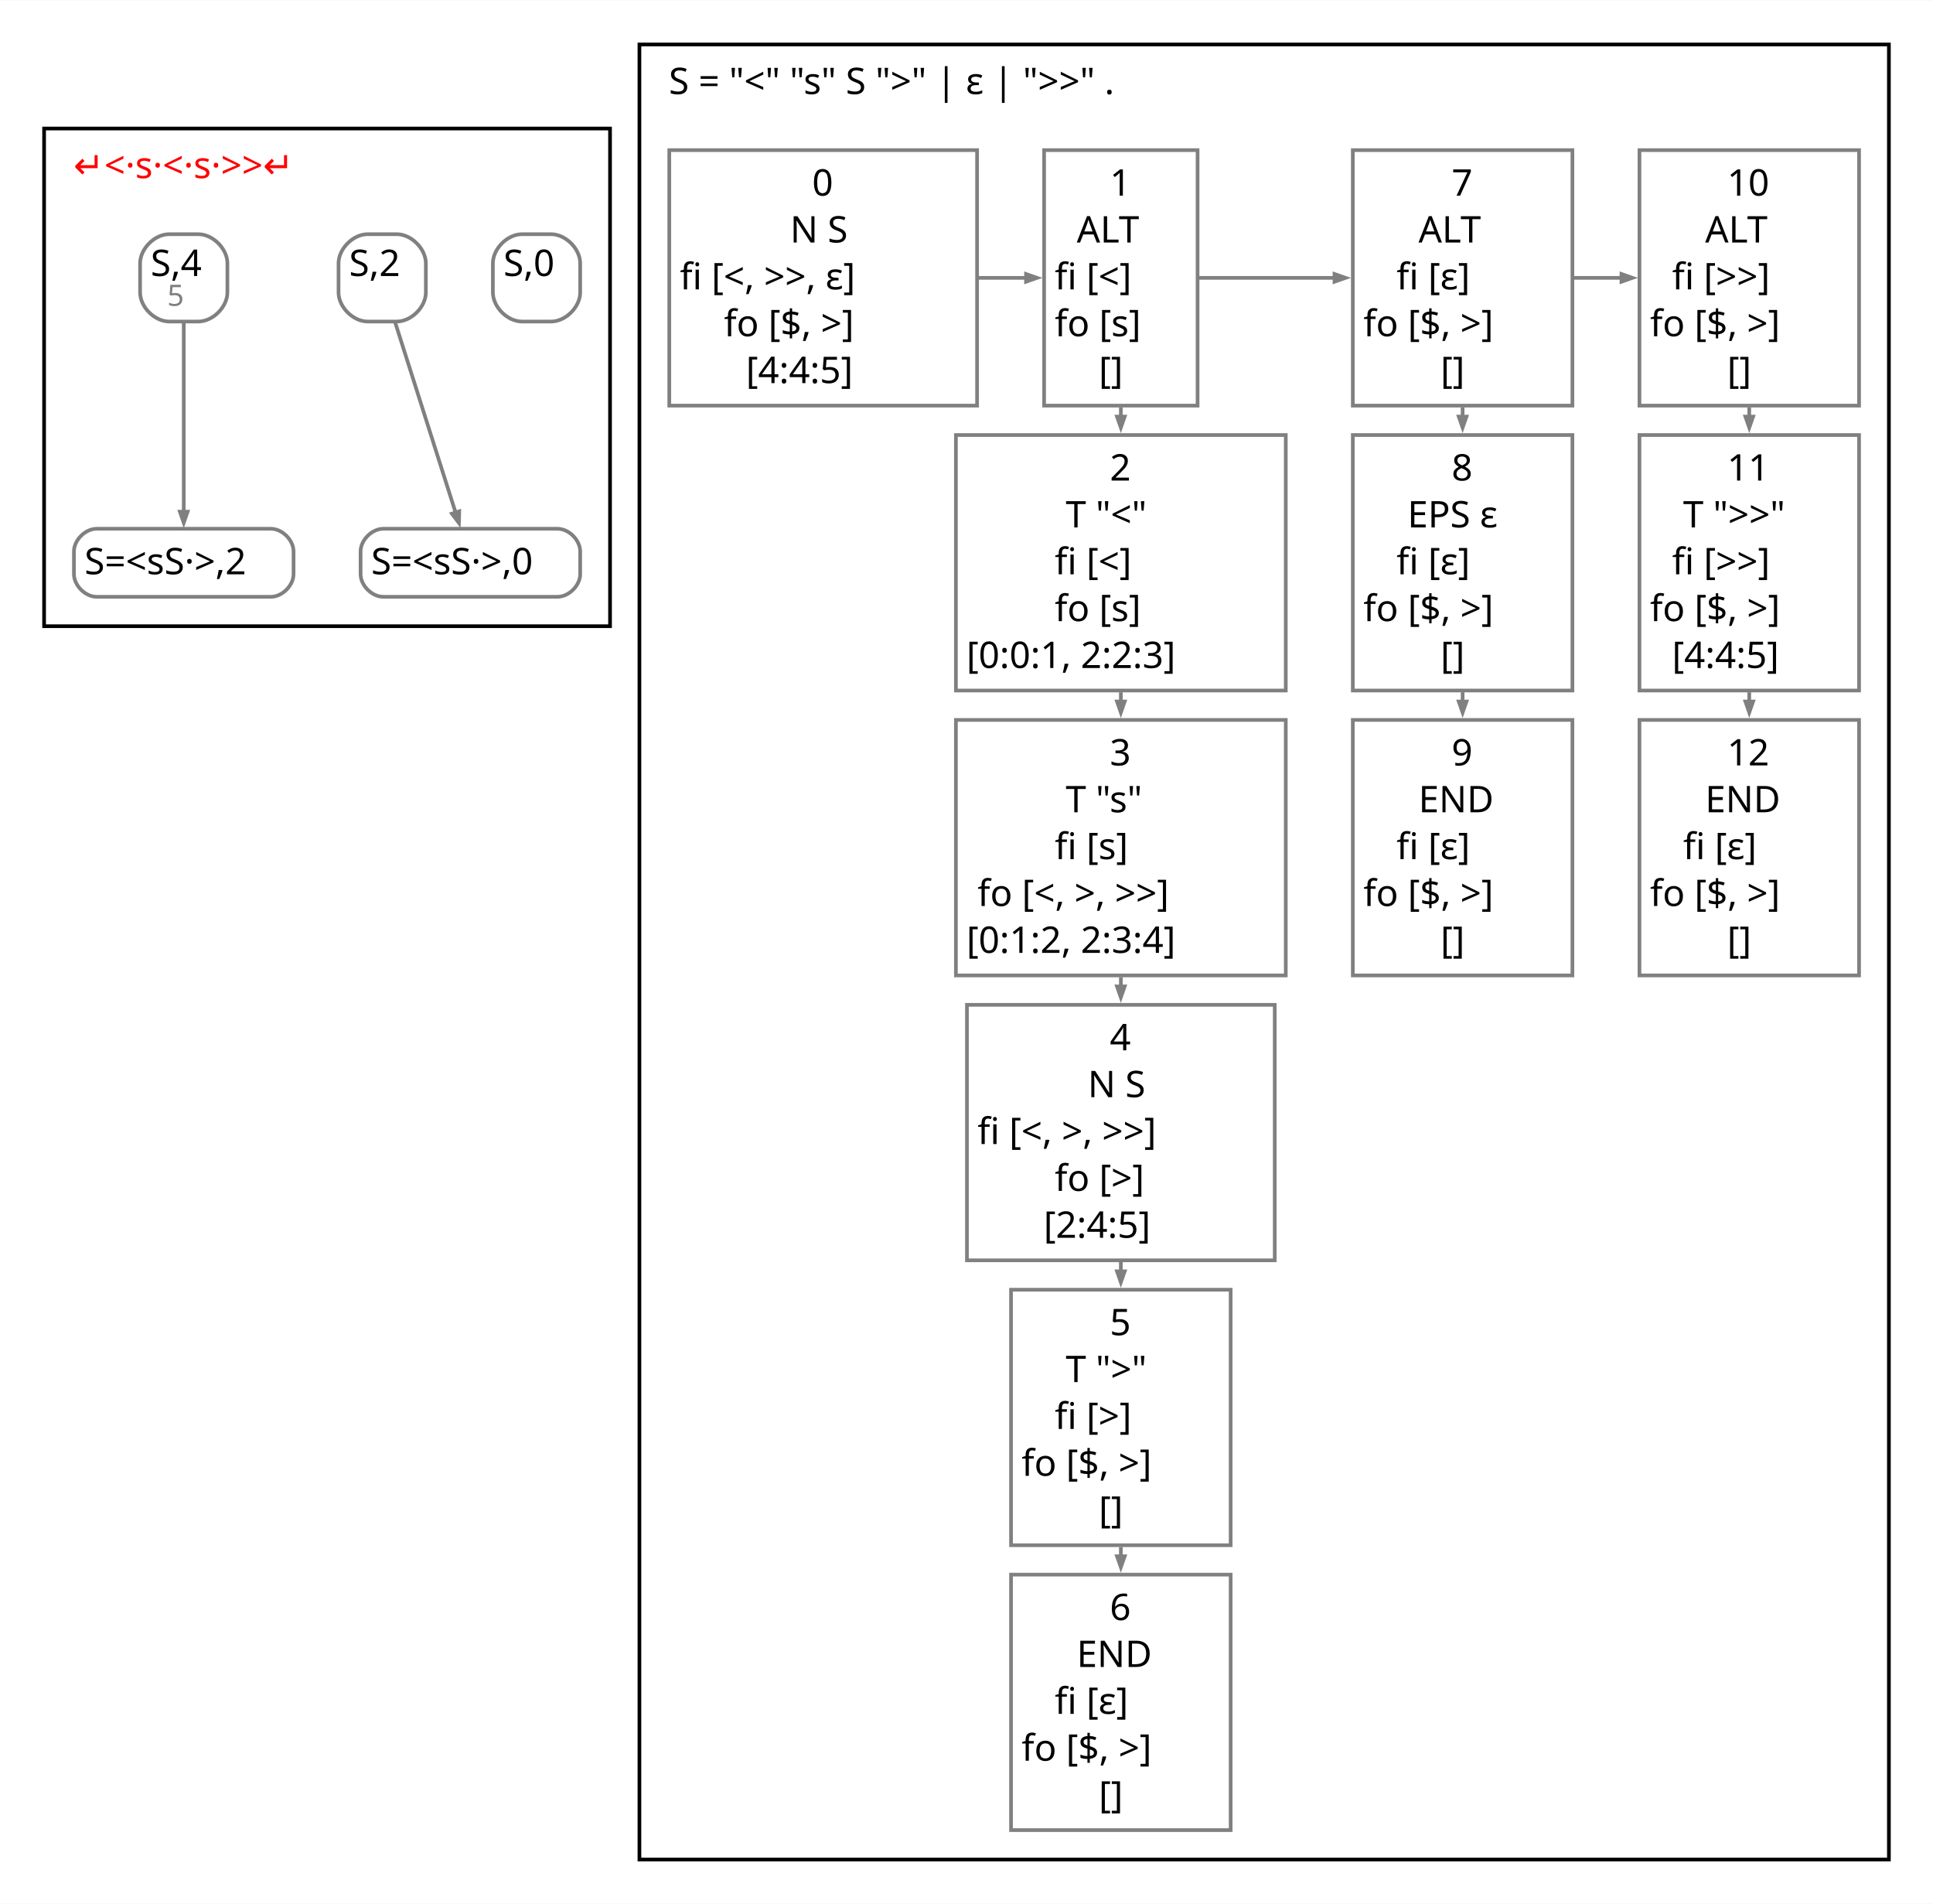
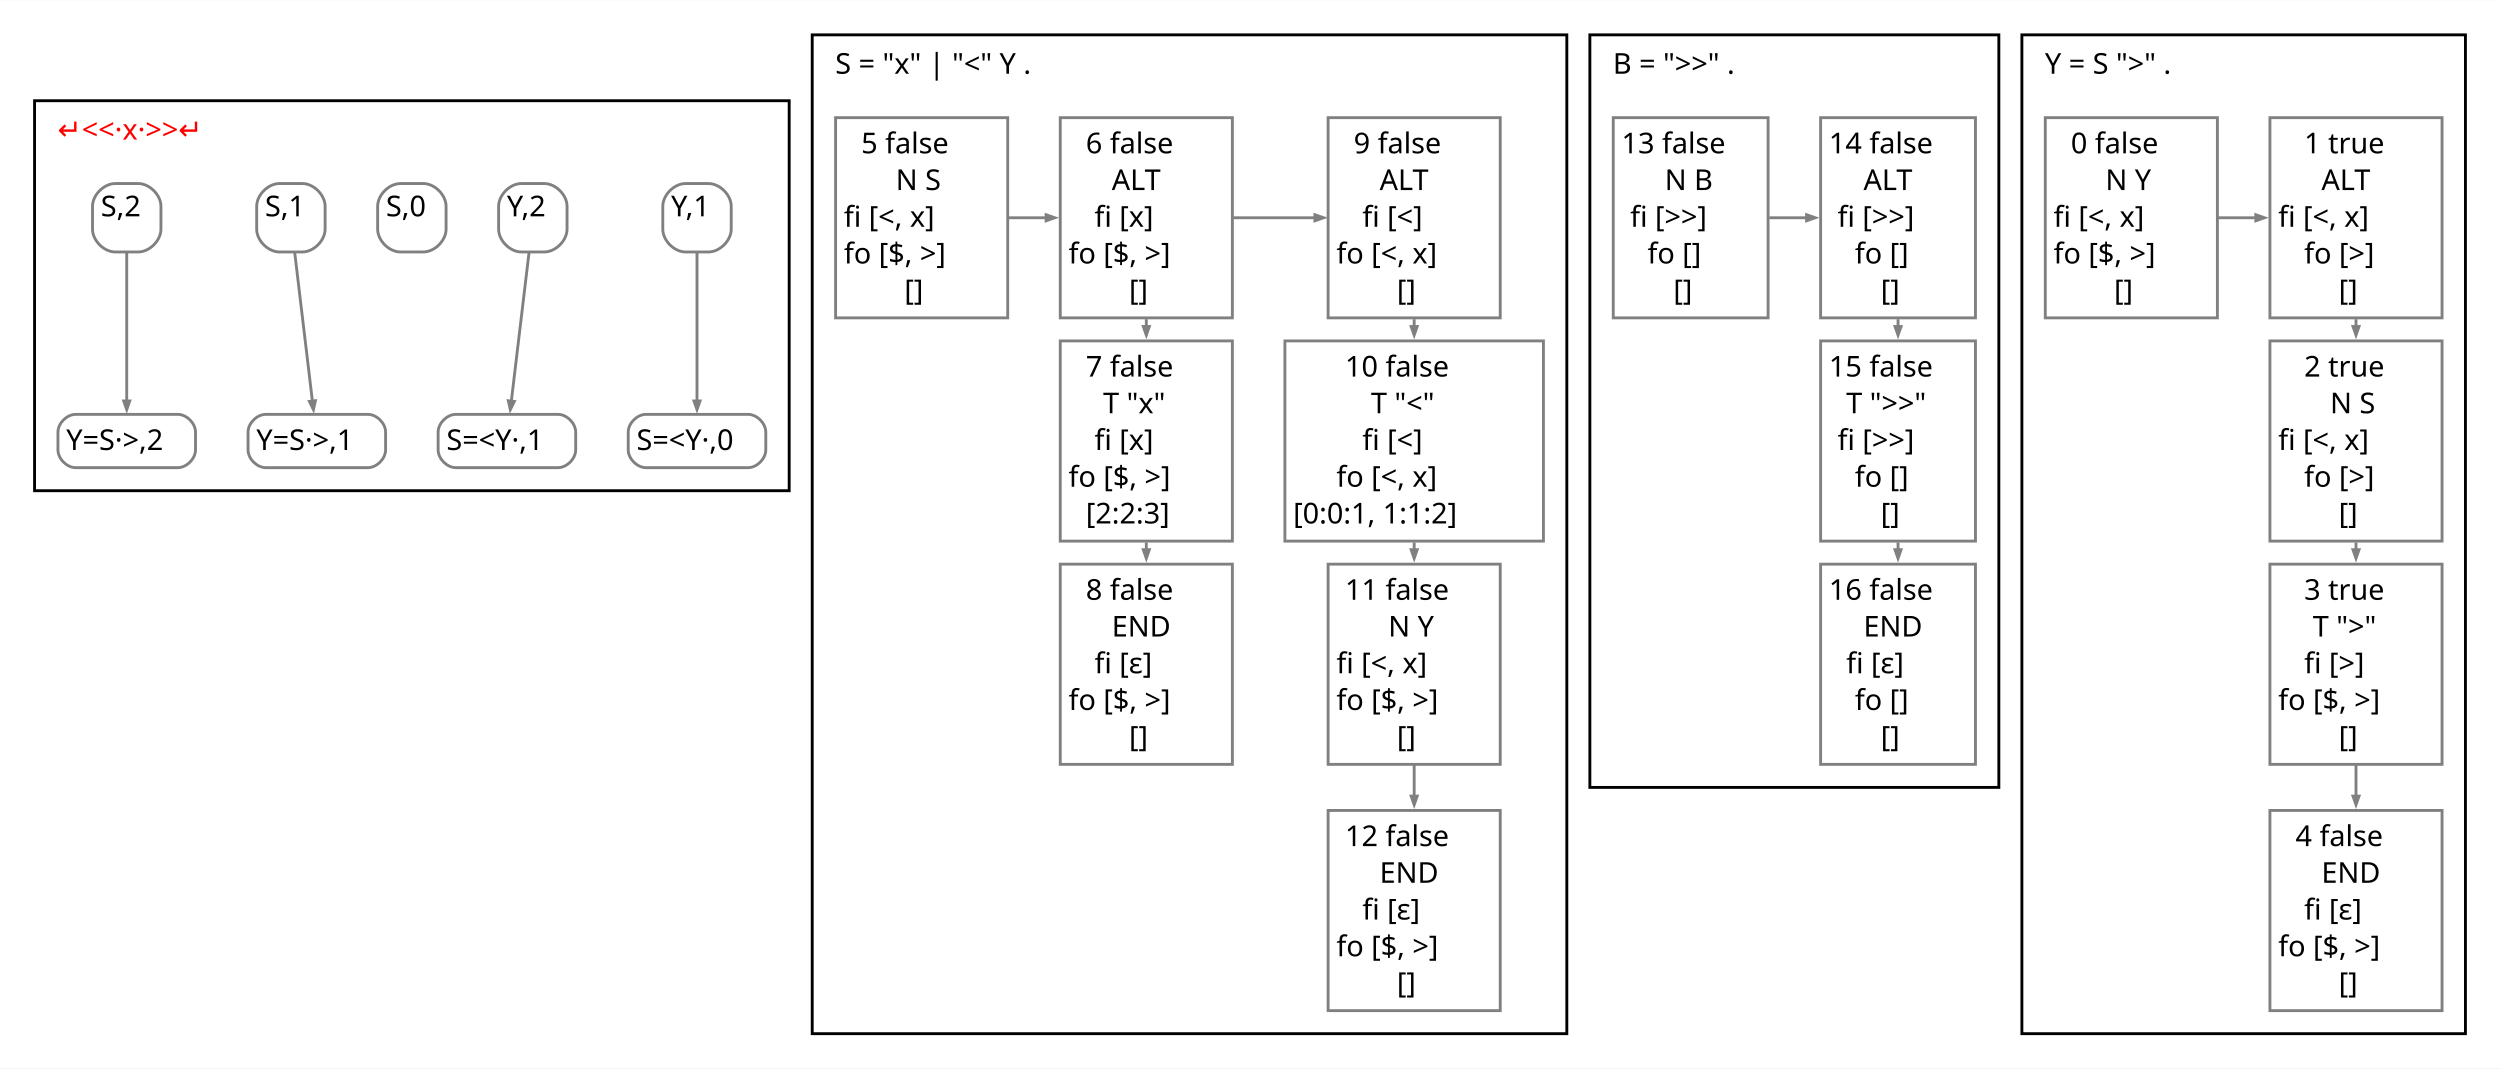
- <svg xmlns="http://www.w3.org/2000/svg" width="526pt" height="518pt" viewBox="0.00 0.00 526.00 517.81">
-   <g id="graph0" class="graph" transform="scale(1 1) rotate(0) translate(4 513.81)">
-     <polygon fill="white" stroke="none" points="-4,4 -4,-513.81 522,-513.81 522,4 -4,4" />
+ <svg xmlns="http://www.w3.org/2000/svg" width="868pt" height="371pt" viewBox="0.00 0.00 868.00 370.79">
+   <g id="graph0" class="graph" transform="scale(1 1) rotate(0) translate(4 366.79)">
+     <polygon fill="white" stroke="none" points="-4,4 -4,-366.79 864,-366.79 864,4 -4,4" />
    <g id="clust1" class="cluster">
-       <polygon fill="none" stroke="black" points="8,-343.54 8,-478.94 162,-478.94 162,-343.54 8,-343.54" />
-       <text text-anchor="start" x="16" y="-465.44" font-family="Menlo" font-size="10.00" fill="red">↵&lt;·s·&lt;·s·&gt;&gt;↵</text>
+       <polygon fill="none" stroke="black" points="8,-196.52 8,-331.92 270,-331.92 270,-196.52 8,-196.52" />
+       <text text-anchor="start" x="16" y="-318.42" font-family="Menlo" font-size="10.00" fill="red">↵&lt;&lt;·x·&gt;&gt;↵</text>
    </g>
    <g id="clust2" class="cluster">
-       <polygon fill="none" stroke="black" points="170,-8 170,-501.81 510,-501.81 510,-8 170,-8" />
-       <text text-anchor="start" x="178" y="-488.31" font-family="Menlo" font-size="10.00">S = "&lt;" "s" S "&gt;" | ε | "&gt;&gt;" .</text>
+       <polygon fill="none" stroke="black" points="278,-8 278,-354.79 540,-354.79 540,-8 278,-8" />
+       <text text-anchor="start" x="286" y="-341.29" font-family="Menlo" font-size="10.00">S = "x" | "&lt;" Y .</text>
+     </g>
+     <g id="clust9" class="cluster">
+       <polygon fill="none" stroke="black" points="548,-93.51 548,-354.79 690,-354.79 690,-93.51 548,-93.51" />
+       <text text-anchor="start" x="556" y="-341.29" font-family="Menlo" font-size="10.00">B = "&gt;&gt;" .</text>
+     </g>
+     <g id="clust13" class="cluster">
+       <polygon fill="none" stroke="black" points="698,-8 698,-354.79 852,-354.79 852,-8 698,-8" />
+       <text text-anchor="start" x="706" y="-341.29" font-family="Menlo" font-size="10.00">Y = S "&gt;" .</text>
    </g>
    <g id="node1" class="node">
-       <path fill="none" stroke="gray" d="M145.96,-450.19C145.96,-450.19 138.04,-450.19 138.04,-450.19 134.08,-450.19 130.12,-446.23 130.12,-442.26 130.12,-442.26 130.12,-434.35 130.12,-434.35 130.12,-430.38 134.08,-426.43 138.04,-426.43 138.04,-426.43 145.96,-426.43 145.96,-426.43 149.92,-426.43 153.88,-430.38 153.88,-434.35 153.88,-434.35 153.88,-442.26 153.88,-442.26 153.88,-446.23 149.92,-450.19 145.96,-450.19" />
-       <text text-anchor="start" x="133" y="-438.81" font-family="Menlo" font-size="10.00">S,0</text>
-       <text text-anchor="start" x="139.75" y="-430.7" font-family="Menlo" font-size="8.00" fill="gray"> </text>
+       <path fill="none" stroke="gray" d="M241.96,-303.17C241.96,-303.17 234.04,-303.17 234.04,-303.17 230.08,-303.17 226.12,-299.21 226.12,-295.25 226.12,-295.25 226.12,-287.33 226.12,-287.33 226.12,-283.37 230.08,-279.41 234.04,-279.41 234.04,-279.41 241.96,-279.41 241.96,-279.41 245.92,-279.41 249.88,-283.37 249.88,-287.33 249.88,-287.33 249.88,-295.25 249.88,-295.25 249.88,-299.21 245.92,-303.17 241.96,-303.17" />
+       <text text-anchor="start" x="229" y="-291.79" font-family="Menlo" font-size="10.00">Y,1</text>
+       <text text-anchor="start" x="235.75" y="-283.69" font-family="Menlo" font-size="8.00" fill="gray"> </text>
    </g>
    <g id="node2" class="node">
-       <path fill="none" stroke="gray" d="M103.96,-450.19C103.96,-450.19 96.04,-450.19 96.04,-450.19 92.08,-450.19 88.12,-446.23 88.12,-442.26 88.12,-442.26 88.12,-434.35 88.12,-434.35 88.12,-430.38 92.08,-426.43 96.04,-426.43 96.04,-426.43 103.96,-426.43 103.96,-426.43 107.92,-426.43 111.88,-430.38 111.88,-434.35 111.88,-434.35 111.88,-442.26 111.88,-442.26 111.88,-446.23 107.92,-450.19 103.96,-450.19" />
-       <text text-anchor="start" x="91" y="-438.81" font-family="Menlo" font-size="10.00">S,2</text>
-       <text text-anchor="start" x="97.75" y="-430.7" font-family="Menlo" font-size="8.00" fill="gray"> </text>
+       <path fill="none" stroke="gray" d="M255.71,-223.03C255.71,-223.03 220.29,-223.03 220.29,-223.03 217.21,-223.03 214.12,-219.95 214.12,-216.86 214.12,-216.86 214.12,-210.69 214.12,-210.69 214.12,-207.61 217.21,-204.52 220.29,-204.52 220.29,-204.52 255.71,-204.52 255.71,-204.52 258.8,-204.52 261.88,-207.61 261.88,-210.69 261.88,-210.69 261.88,-216.86 261.88,-216.86 261.88,-219.95 258.8,-223.03 255.71,-223.03" />
+       <text text-anchor="start" x="217" y="-210.65" font-family="Menlo" font-size="10.00">S=&lt;Y·,0</text>
+     </g>
+     <g id="edge1" class="edge">
+       <path fill="none" stroke="gray" d="M238,-279.14C238,-265.31 238,-241.79 238,-227.33" />
+       <polygon fill="gray" stroke="gray" points="239.05,-227.67 238,-224.67 236.95,-227.67 239.05,-227.67" />
    </g>
    <g id="node3" class="node">
-       <path fill="none" stroke="gray" d="M147.71,-370.05C147.71,-370.05 100.29,-370.05 100.29,-370.05 97.2,-370.05 94.12,-366.97 94.12,-363.88 94.12,-363.88 94.12,-357.71 94.12,-357.71 94.12,-354.62 97.2,-351.54 100.29,-351.54 100.29,-351.54 147.71,-351.54 147.71,-351.54 150.79,-351.54 153.88,-354.62 153.88,-357.71 153.88,-357.71 153.88,-363.88 153.88,-363.88 153.88,-366.97 150.79,-370.05 147.71,-370.05" />
-       <text text-anchor="start" x="97" y="-357.67" font-family="Menlo" font-size="10.00">S=&lt;sS·&gt;,0</text>
-     </g>
-     <g id="edge1" class="edge">
-       <path fill="none" stroke="gray" d="M103.54,-426.16C107.94,-412.33 115.41,-388.81 120.01,-374.35" />
-       <polygon fill="gray" stroke="gray" points="120.97,-374.8 120.88,-371.62 118.97,-374.16 120.97,-374.8" />
+       <path fill="none" stroke="gray" d="M184.96,-303.17C184.96,-303.17 177.04,-303.17 177.04,-303.17 173.08,-303.17 169.12,-299.21 169.12,-295.25 169.12,-295.25 169.12,-287.33 169.12,-287.33 169.12,-283.37 173.08,-279.41 177.04,-279.41 177.04,-279.41 184.96,-279.41 184.96,-279.41 188.92,-279.41 192.88,-283.37 192.88,-287.33 192.88,-287.33 192.88,-295.25 192.88,-295.25 192.88,-299.21 188.92,-303.17 184.96,-303.17" />
+       <text text-anchor="start" x="172" y="-291.79" font-family="Menlo" font-size="10.00">Y,2</text>
+       <text text-anchor="start" x="178.75" y="-283.69" font-family="Menlo" font-size="8.00" fill="gray"> </text>
    </g>
    <g id="node4" class="node">
-       <path fill="none" stroke="gray" d="M49.96,-450.19C49.96,-450.19 42.04,-450.19 42.04,-450.19 38.08,-450.19 34.12,-446.23 34.12,-442.26 34.12,-442.26 34.12,-434.35 34.12,-434.35 34.12,-430.38 38.08,-426.43 42.04,-426.43 42.04,-426.43 49.96,-426.43 49.96,-426.43 53.92,-426.43 57.88,-430.38 57.88,-434.35 57.88,-434.35 57.88,-442.26 57.88,-442.26 57.88,-446.23 53.92,-450.19 49.96,-450.19" />
-       <text text-anchor="start" x="37" y="-438.81" font-family="Menlo" font-size="10.00">S,4</text>
-       <text text-anchor="start" x="41.5" y="-430.7" font-family="Menlo" font-size="8.00" fill="gray"> 5</text>
+       <path fill="none" stroke="gray" d="M189.71,-223.03C189.71,-223.03 154.29,-223.03 154.29,-223.03 151.21,-223.03 148.12,-219.95 148.12,-216.86 148.12,-216.86 148.12,-210.69 148.12,-210.69 148.12,-207.61 151.21,-204.52 154.29,-204.52 154.29,-204.52 189.71,-204.52 189.71,-204.52 192.79,-204.52 195.88,-207.61 195.88,-210.69 195.88,-210.69 195.88,-216.86 195.88,-216.86 195.88,-219.95 192.79,-223.03 189.71,-223.03" />
+       <text text-anchor="start" x="151" y="-210.65" font-family="Menlo" font-size="10.00">S=&lt;Y·,1</text>
+     </g>
+     <g id="edge2" class="edge">
+       <path fill="none" stroke="gray" d="M179.67,-279.14C178.02,-265.31 175.22,-241.79 173.5,-227.33" />
+       <polygon fill="gray" stroke="gray" points="174.58,-227.52 173.18,-224.66 172.49,-227.76 174.58,-227.52" />
    </g>
    <g id="node5" class="node">
-       <path fill="none" stroke="gray" d="M69.71,-370.05C69.71,-370.05 22.29,-370.05 22.29,-370.05 19.21,-370.05 16.12,-366.97 16.12,-363.88 16.12,-363.88 16.12,-357.71 16.12,-357.71 16.12,-354.62 19.21,-351.54 22.29,-351.54 22.29,-351.54 69.71,-351.54 69.71,-351.54 72.8,-351.54 75.88,-354.62 75.88,-357.71 75.88,-357.71 75.88,-363.88 75.88,-363.88 75.88,-366.97 72.8,-370.05 69.71,-370.05" />
-       <text text-anchor="start" x="19" y="-357.67" font-family="Menlo" font-size="10.00">S=&lt;sS·&gt;,2</text>
-     </g>
-     <g id="edge2" class="edge">
-       <path fill="none" stroke="gray" d="M46,-426.16C46,-412.33 46,-388.81 46,-374.35" />
-       <polygon fill="gray" stroke="gray" points="47.05,-374.69 46,-371.69 44.95,-374.69 47.05,-374.69" />
+       <path fill="none" stroke="gray" d="M142.96,-303.17C142.96,-303.17 135.04,-303.17 135.04,-303.17 131.08,-303.17 127.12,-299.21 127.12,-295.25 127.12,-295.25 127.12,-287.33 127.12,-287.33 127.12,-283.37 131.08,-279.41 135.04,-279.41 135.04,-279.41 142.96,-279.41 142.96,-279.41 146.92,-279.41 150.88,-283.37 150.88,-287.33 150.88,-287.33 150.88,-295.25 150.88,-295.25 150.88,-299.21 146.92,-303.17 142.96,-303.17" />
+       <text text-anchor="start" x="130" y="-291.79" font-family="Menlo" font-size="10.00">S,0</text>
+       <text text-anchor="start" x="136.75" y="-283.69" font-family="Menlo" font-size="8.00" fill="gray"> </text>
    </g>
    <g id="node6" class="node">
-       <polygon fill="none" stroke="gray" points="261.88,-473.06 178.12,-473.06 178.12,-403.55 261.88,-403.55 261.88,-473.06" />
-       <text text-anchor="start" x="217" y="-460.68" font-family="Menlo" font-size="10.00">0</text>
-       <text text-anchor="start" x="211" y="-447.93" font-family="Menlo" font-size="10.00">N S</text>
-       <text text-anchor="start" x="181" y="-435.18" font-family="Menlo" font-size="10.00">fi [&lt;, &gt;&gt;, ε]</text>
-       <text text-anchor="start" x="193" y="-422.43" font-family="Menlo" font-size="10.00">fo [$, &gt;]</text>
-       <text text-anchor="start" x="199" y="-409.68" font-family="Menlo" font-size="10.00">[4:4:5]</text>
+       <path fill="none" stroke="gray" d="M100.96,-303.17C100.96,-303.17 93.04,-303.17 93.04,-303.17 89.08,-303.17 85.12,-299.21 85.12,-295.25 85.12,-295.25 85.12,-287.33 85.12,-287.33 85.12,-283.37 89.08,-279.41 93.04,-279.41 93.04,-279.41 100.96,-279.41 100.96,-279.41 104.92,-279.41 108.88,-283.37 108.88,-287.33 108.88,-287.33 108.88,-295.25 108.88,-295.25 108.88,-299.21 104.92,-303.17 100.96,-303.17" />
+       <text text-anchor="start" x="88" y="-291.79" font-family="Menlo" font-size="10.00">S,1</text>
+       <text text-anchor="start" x="94.75" y="-283.69" font-family="Menlo" font-size="8.00" fill="gray"> </text>
    </g>
    <g id="node7" class="node">
-       <polygon fill="none" stroke="gray" points="321.88,-473.06 280.12,-473.06 280.12,-403.55 321.88,-403.55 321.88,-473.06" />
-       <text text-anchor="start" x="298" y="-460.68" font-family="Menlo" font-size="10.00">1</text>
-       <text text-anchor="start" x="289" y="-447.93" font-family="Menlo" font-size="10.00">ALT </text>
-       <text text-anchor="start" x="283" y="-435.18" font-family="Menlo" font-size="10.00">fi [&lt;]</text>
-       <text text-anchor="start" x="283" y="-422.43" font-family="Menlo" font-size="10.00">fo [s]</text>
-       <text text-anchor="start" x="295" y="-409.68" font-family="Menlo" font-size="10.00">[]</text>
-     </g>
-     <g id="edge14" class="edge">
-       <path fill="none" stroke="gray" d="M262.08,-438.31C266.49,-438.31 270.9,-438.31 275.31,-438.31" />
-       <polygon fill="gray" stroke="gray" points="275.2,-439.36 278.2,-438.31 275.2,-437.26 275.2,-439.36" />
+       <path fill="none" stroke="gray" d="M123.71,-223.03C123.71,-223.03 88.29,-223.03 88.29,-223.03 85.2,-223.03 82.12,-219.95 82.12,-216.86 82.12,-216.86 82.12,-210.69 82.12,-210.69 82.12,-207.61 85.2,-204.52 88.29,-204.52 88.29,-204.52 123.71,-204.52 123.71,-204.52 126.8,-204.52 129.88,-207.61 129.88,-210.69 129.88,-210.69 129.88,-216.86 129.88,-216.86 129.88,-219.95 126.8,-223.03 123.71,-223.03" />
+       <text text-anchor="start" x="85" y="-210.65" font-family="Menlo" font-size="10.00">Y=S·&gt;,1</text>
+     </g>
+     <g id="edge3" class="edge">
+       <path fill="none" stroke="gray" d="M98.33,-279.14C99.98,-265.31 102.78,-241.79 104.5,-227.33" />
+       <polygon fill="gray" stroke="gray" points="105.51,-227.76 104.82,-224.66 103.42,-227.52 105.51,-227.76" />
    </g>
    <g id="node8" class="node">
-       <polygon fill="none" stroke="gray" points="345.88,-395.55 256.12,-395.55 256.12,-326.04 345.88,-326.04 345.88,-395.55" />
-       <text text-anchor="start" x="298" y="-383.17" font-family="Menlo" font-size="10.00">2</text>
-       <text text-anchor="start" x="286" y="-370.42" font-family="Menlo" font-size="10.00">T "&lt;"</text>
-       <text text-anchor="start" x="283" y="-357.67" font-family="Menlo" font-size="10.00">fi [&lt;]</text>
-       <text text-anchor="start" x="283" y="-344.92" font-family="Menlo" font-size="10.00">fo [s]</text>
-       <text text-anchor="start" x="259" y="-332.17" font-family="Menlo" font-size="10.00">[0:0:1, 2:2:3]</text>
+       <path fill="none" stroke="gray" d="M43.96,-303.17C43.96,-303.17 36.04,-303.17 36.04,-303.17 32.08,-303.17 28.12,-299.21 28.12,-295.25 28.12,-295.25 28.12,-287.33 28.12,-287.33 28.12,-283.37 32.08,-279.41 36.04,-279.41 36.04,-279.41 43.96,-279.41 43.96,-279.41 47.92,-279.41 51.88,-283.37 51.88,-287.33 51.88,-287.33 51.88,-295.25 51.88,-295.25 51.88,-299.21 47.92,-303.17 43.96,-303.17" />
+       <text text-anchor="start" x="31" y="-291.79" font-family="Menlo" font-size="10.00">S,2</text>
+       <text text-anchor="start" x="37.75" y="-283.69" font-family="Menlo" font-size="8.00" fill="gray"> </text>
+     </g>
+     <g id="node9" class="node">
+       <path fill="none" stroke="gray" d="M57.71,-223.03C57.71,-223.03 22.29,-223.03 22.29,-223.03 19.21,-223.03 16.12,-219.95 16.12,-216.86 16.12,-216.86 16.12,-210.69 16.12,-210.69 16.12,-207.61 19.2,-204.52 22.29,-204.52 22.29,-204.52 57.71,-204.52 57.71,-204.52 60.79,-204.52 63.88,-207.61 63.88,-210.69 63.88,-210.69 63.88,-216.86 63.88,-216.86 63.88,-219.95 60.79,-223.03 57.71,-223.03" />
+       <text text-anchor="start" x="19" y="-210.65" font-family="Menlo" font-size="10.00">Y=S·&gt;,2</text>
+     </g>
+     <g id="edge4" class="edge">
+       <path fill="none" stroke="gray" d="M40,-279.14C40,-265.31 40,-241.79 40,-227.33" />
+       <polygon fill="gray" stroke="gray" points="41.05,-227.67 40,-224.67 38.95,-227.67 41.05,-227.67" />
+     </g>
+     <g id="node10" class="node">
+       <polygon fill="none" stroke="gray" points="345.88,-326.04 286.12,-326.04 286.12,-256.53 345.88,-256.53 345.88,-326.04" />
+       <text text-anchor="start" x="295" y="-313.66" font-family="Menlo" font-size="10.00">5 false</text>
+       <text text-anchor="start" x="307" y="-300.91" font-family="Menlo" font-size="10.00">N S</text>
+       <text text-anchor="start" x="289" y="-288.16" font-family="Menlo" font-size="10.00">fi [&lt;, x]</text>
+       <text text-anchor="start" x="289" y="-275.41" font-family="Menlo" font-size="10.00">fo [$, &gt;]</text>
+       <text text-anchor="start" x="310" y="-262.66" font-family="Menlo" font-size="10.00">[]</text>
+     </g>
+     <g id="node11" class="node">
+       <polygon fill="none" stroke="gray" points="423.88,-326.04 364.12,-326.04 364.12,-256.53 423.88,-256.53 423.88,-326.04" />
+       <text text-anchor="start" x="373" y="-313.66" font-family="Menlo" font-size="10.00">6 false</text>
+       <text text-anchor="start" x="382" y="-300.91" font-family="Menlo" font-size="10.00">ALT </text>
+       <text text-anchor="start" x="376" y="-288.16" font-family="Menlo" font-size="10.00">fi [x]</text>
+       <text text-anchor="start" x="367" y="-275.41" font-family="Menlo" font-size="10.00">fo [$, &gt;]</text>
+       <text text-anchor="start" x="388" y="-262.66" font-family="Menlo" font-size="10.00">[]</text>
+     </g>
+     <g id="edge11" class="edge">
+       <path fill="none" stroke="gray" d="M346.16,-291.29C350.56,-291.29 354.95,-291.29 359.34,-291.29" />
+       <polygon fill="gray" stroke="gray" points="359.22,-292.34 362.22,-291.29 359.22,-290.24 359.22,-292.34" />
+     </g>
+     <g id="node12" class="node">
+       <polygon fill="none" stroke="gray" points="423.88,-248.53 364.12,-248.53 364.12,-179.02 423.88,-179.02 423.88,-248.53" />
+       <text text-anchor="start" x="373" y="-236.15" font-family="Menlo" font-size="10.00">7 false</text>
+       <text text-anchor="start" x="379" y="-223.4" font-family="Menlo" font-size="10.00">T "x"</text>
+       <text text-anchor="start" x="376" y="-210.65" font-family="Menlo" font-size="10.00">fi [x]</text>
+       <text text-anchor="start" x="367" y="-197.9" font-family="Menlo" font-size="10.00">fo [$, &gt;]</text>
+       <text text-anchor="start" x="373" y="-185.15" font-family="Menlo" font-size="10.00">[2:2:3]</text>
+     </g>
+     <g id="edge6" class="edge">
+       <path fill="none" stroke="gray" d="M394,-256.06C394,-255.19 394,-254.31 394,-253.43" />
+       <polygon fill="gray" stroke="gray" points="395.05,-253.54 394,-250.54 392.95,-253.54 395.05,-253.54" />
+     </g>
+     <g id="node14" class="node">
+       <polygon fill="none" stroke="gray" points="516.88,-326.04 457.12,-326.04 457.12,-256.53 516.88,-256.53 516.88,-326.04" />
+       <text text-anchor="start" x="466" y="-313.66" font-family="Menlo" font-size="10.00">9 false</text>
+       <text text-anchor="start" x="475" y="-300.91" font-family="Menlo" font-size="10.00">ALT </text>
+       <text text-anchor="start" x="469" y="-288.16" font-family="Menlo" font-size="10.00">fi [&lt;]</text>
+       <text text-anchor="start" x="460" y="-275.41" font-family="Menlo" font-size="10.00">fo [&lt;, x]</text>
+       <text text-anchor="start" x="481" y="-262.66" font-family="Menlo" font-size="10.00">[]</text>
+     </g>
+     <g id="edge10" class="edge">
+       <path fill="none" stroke="gray" d="M424.15,-291.29C433.66,-291.29 443.17,-291.29 452.68,-291.29" />
+       <polygon fill="gray" stroke="gray" points="452.54,-292.34 455.54,-291.29 452.54,-290.24 452.54,-292.34" />
+     </g>
+     <g id="node13" class="node">
+       <polygon fill="none" stroke="gray" points="423.88,-171.02 364.12,-171.02 364.12,-101.51 423.88,-101.51 423.88,-171.02" />
+       <text text-anchor="start" x="373" y="-158.64" font-family="Menlo" font-size="10.00">8 false</text>
+       <text text-anchor="start" x="382" y="-145.89" font-family="Menlo" font-size="10.00">END </text>
+       <text text-anchor="start" x="376" y="-133.14" font-family="Menlo" font-size="10.00">fi [ε]</text>
+       <text text-anchor="start" x="367" y="-120.39" font-family="Menlo" font-size="10.00">fo [$, &gt;]</text>
+       <text text-anchor="start" x="388" y="-107.64" font-family="Menlo" font-size="10.00">[]</text>
+     </g>
+     <g id="edge5" class="edge">
+       <path fill="none" stroke="gray" d="M394,-178.55C394,-177.68 394,-176.8 394,-175.92" />
+       <polygon fill="gray" stroke="gray" points="395.05,-176.03 394,-173.03 392.95,-176.03 395.05,-176.03" />
+     </g>
+     <g id="node15" class="node">
+       <polygon fill="none" stroke="gray" points="531.88,-248.53 442.12,-248.53 442.12,-179.02 531.88,-179.02 531.88,-248.53" />
+       <text text-anchor="start" x="463" y="-236.15" font-family="Menlo" font-size="10.00">10 false</text>
+       <text text-anchor="start" x="472" y="-223.4" font-family="Menlo" font-size="10.00">T "&lt;"</text>
+       <text text-anchor="start" x="469" y="-210.65" font-family="Menlo" font-size="10.00">fi [&lt;]</text>
+       <text text-anchor="start" x="460" y="-197.9" font-family="Menlo" font-size="10.00">fo [&lt;, x]</text>
+       <text text-anchor="start" x="445" y="-185.15" font-family="Menlo" font-size="10.00">[0:0:1, 1:1:2]</text>
+     </g>
+     <g id="edge9" class="edge">
+       <path fill="none" stroke="gray" d="M487,-256.06C487,-255.19 487,-254.31 487,-253.43" />
+       <polygon fill="gray" stroke="gray" points="488.05,-253.54 487,-250.54 485.95,-253.54 488.05,-253.54" />
+     </g>
+     <g id="node16" class="node">
+       <polygon fill="none" stroke="gray" points="516.88,-171.02 457.12,-171.02 457.12,-101.51 516.88,-101.51 516.88,-171.02" />
+       <text text-anchor="start" x="463" y="-158.64" font-family="Menlo" font-size="10.00">11 false</text>
+       <text text-anchor="start" x="478" y="-145.89" font-family="Menlo" font-size="10.00">N Y</text>
+       <text text-anchor="start" x="460" y="-133.14" font-family="Menlo" font-size="10.00">fi [&lt;, x]</text>
+       <text text-anchor="start" x="460" y="-120.39" font-family="Menlo" font-size="10.00">fo [$, &gt;]</text>
+       <text text-anchor="start" x="481" y="-107.64" font-family="Menlo" font-size="10.00">[]</text>
+     </g>
+     <g id="edge8" class="edge">
+       <path fill="none" stroke="gray" d="M487,-178.55C487,-177.68 487,-176.8 487,-175.92" />
+       <polygon fill="gray" stroke="gray" points="488.05,-176.03 487,-173.03 485.95,-176.03 488.05,-176.03" />
+     </g>
+     <g id="node17" class="node">
+       <polygon fill="none" stroke="gray" points="516.88,-85.51 457.12,-85.51 457.12,-16 516.88,-16 516.88,-85.51" />
+       <text text-anchor="start" x="463" y="-73.13" font-family="Menlo" font-size="10.00">12 false</text>
+       <text text-anchor="start" x="475" y="-60.38" font-family="Menlo" font-size="10.00">END </text>
+       <text text-anchor="start" x="469" y="-47.63" font-family="Menlo" font-size="10.00">fi [ε]</text>
+       <text text-anchor="start" x="460" y="-34.88" font-family="Menlo" font-size="10.00">fo [$, &gt;]</text>
+       <text text-anchor="start" x="481" y="-22.13" font-family="Menlo" font-size="10.00">[]</text>
    </g>
    <g id="edge7" class="edge">
-       <path fill="none" stroke="gray" d="M301,-403.08C301,-402.21 301,-401.33 301,-400.45" />
-       <polygon fill="gray" stroke="gray" points="302.05,-400.56 301,-397.56 299.95,-400.56 302.05,-400.56" />
-     </g>
-     <g id="node13" class="node">
-       <polygon fill="none" stroke="gray" points="423.88,-473.06 364.12,-473.06 364.12,-403.55 423.88,-403.55 423.88,-473.06" />
-       <text text-anchor="start" x="391" y="-460.68" font-family="Menlo" font-size="10.00">7</text>
-       <text text-anchor="start" x="382" y="-447.93" font-family="Menlo" font-size="10.00">ALT </text>
-       <text text-anchor="start" x="376" y="-435.18" font-family="Menlo" font-size="10.00">fi [ε]</text>
-       <text text-anchor="start" x="367" y="-422.43" font-family="Menlo" font-size="10.00">fo [$, &gt;]</text>
-       <text text-anchor="start" x="388" y="-409.68" font-family="Menlo" font-size="10.00">[]</text>
-     </g>
-     <g id="edge13" class="edge">
-       <path fill="none" stroke="gray" d="M322.07,-438.31C334.52,-438.31 346.98,-438.31 359.43,-438.31" />
-       <polygon fill="gray" stroke="gray" points="359.14,-439.36 362.14,-438.31 359.14,-437.26 359.14,-439.36" />
-     </g>
-     <g id="node9" class="node">
-       <polygon fill="none" stroke="gray" points="345.88,-318.04 256.12,-318.04 256.12,-248.53 345.88,-248.53 345.88,-318.04" />
-       <text text-anchor="start" x="298" y="-305.66" font-family="Menlo" font-size="10.00">3</text>
-       <text text-anchor="start" x="286" y="-292.91" font-family="Menlo" font-size="10.00">T "s"</text>
-       <text text-anchor="start" x="283" y="-280.16" font-family="Menlo" font-size="10.00">fi [s]</text>
-       <text text-anchor="start" x="262" y="-267.41" font-family="Menlo" font-size="10.00">fo [&lt;, &gt;, &gt;&gt;]</text>
-       <text text-anchor="start" x="259" y="-254.66" font-family="Menlo" font-size="10.00">[0:1:2, 2:3:4]</text>
-     </g>
-     <g id="edge6" class="edge">
-       <path fill="none" stroke="gray" d="M301,-325.57C301,-324.7 301,-323.82 301,-322.94" />
-       <polygon fill="gray" stroke="gray" points="302.05,-323.05 301,-320.05 299.95,-323.05 302.05,-323.05" />
-     </g>
-     <g id="node10" class="node">
-       <polygon fill="none" stroke="gray" points="342.88,-240.53 259.12,-240.53 259.12,-171.02 342.88,-171.02 342.88,-240.53" />
-       <text text-anchor="start" x="298" y="-228.15" font-family="Menlo" font-size="10.00">4</text>
-       <text text-anchor="start" x="292" y="-215.4" font-family="Menlo" font-size="10.00">N S</text>
-       <text text-anchor="start" x="262" y="-202.65" font-family="Menlo" font-size="10.00">fi [&lt;, &gt;, &gt;&gt;]</text>
-       <text text-anchor="start" x="283" y="-189.9" font-family="Menlo" font-size="10.00">fo [&gt;]</text>
-       <text text-anchor="start" x="280" y="-177.15" font-family="Menlo" font-size="10.00">[2:4:5]</text>
-     </g>
-     <g id="edge5" class="edge">
-       <path fill="none" stroke="gray" d="M301,-248.06C301,-247.19 301,-246.31 301,-245.43" />
-       <polygon fill="gray" stroke="gray" points="302.05,-245.54 301,-242.54 299.95,-245.54 302.05,-245.54" />
-     </g>
-     <g id="node11" class="node">
-       <polygon fill="none" stroke="gray" points="330.88,-163.02 271.12,-163.02 271.12,-93.51 330.88,-93.51 330.88,-163.02" />
-       <text text-anchor="start" x="298" y="-150.64" font-family="Menlo" font-size="10.00">5</text>
-       <text text-anchor="start" x="286" y="-137.89" font-family="Menlo" font-size="10.00">T "&gt;"</text>
-       <text text-anchor="start" x="283" y="-125.14" font-family="Menlo" font-size="10.00">fi [&gt;]</text>
-       <text text-anchor="start" x="274" y="-112.39" font-family="Menlo" font-size="10.00">fo [$, &gt;]</text>
-       <text text-anchor="start" x="295" y="-99.64" font-family="Menlo" font-size="10.00">[]</text>
-     </g>
-     <g id="edge4" class="edge">
-       <path fill="none" stroke="gray" d="M301,-170.55C301,-169.68 301,-168.8 301,-167.92" />
-       <polygon fill="gray" stroke="gray" points="302.05,-168.03 301,-165.03 299.95,-168.03 302.05,-168.03" />
-     </g>
-     <g id="node12" class="node">
-       <polygon fill="none" stroke="gray" points="330.88,-85.51 271.12,-85.51 271.12,-16 330.88,-16 330.88,-85.51" />
-       <text text-anchor="start" x="298" y="-73.13" font-family="Menlo" font-size="10.00">6</text>
-       <text text-anchor="start" x="289" y="-60.38" font-family="Menlo" font-size="10.00">END </text>
-       <text text-anchor="start" x="283" y="-47.63" font-family="Menlo" font-size="10.00">fi [ε]</text>
-       <text text-anchor="start" x="274" y="-34.88" font-family="Menlo" font-size="10.00">fo [$, &gt;]</text>
-       <text text-anchor="start" x="295" y="-22.13" font-family="Menlo" font-size="10.00">[]</text>
-     </g>
-     <g id="edge3" class="edge">
-       <path fill="none" stroke="gray" d="M301,-93.04C301,-92.17 301,-91.29 301,-90.41" />
-       <polygon fill="gray" stroke="gray" points="302.05,-90.52 301,-87.52 299.95,-90.52 302.05,-90.52" />
-     </g>
-     <g id="node14" class="node">
-       <polygon fill="none" stroke="gray" points="423.88,-395.55 364.12,-395.55 364.12,-326.04 423.88,-326.04 423.88,-395.55" />
-       <text text-anchor="start" x="391" y="-383.17" font-family="Menlo" font-size="10.00">8</text>
-       <text text-anchor="start" x="379" y="-370.42" font-family="Menlo" font-size="10.00">EPS ε</text>
-       <text text-anchor="start" x="376" y="-357.67" font-family="Menlo" font-size="10.00">fi [ε]</text>
-       <text text-anchor="start" x="367" y="-344.92" font-family="Menlo" font-size="10.00">fo [$, &gt;]</text>
-       <text text-anchor="start" x="388" y="-332.17" font-family="Menlo" font-size="10.00">[]</text>
-     </g>
-     <g id="edge9" class="edge">
-       <path fill="none" stroke="gray" d="M394,-403.08C394,-402.21 394,-401.33 394,-400.45" />
-       <polygon fill="gray" stroke="gray" points="395.05,-400.56 394,-397.56 392.95,-400.56 395.05,-400.56" />
-     </g>
-     <g id="node16" class="node">
-       <polygon fill="none" stroke="gray" points="501.88,-473.06 442.12,-473.06 442.12,-403.55 501.88,-403.55 501.88,-473.06" />
-       <text text-anchor="start" x="466" y="-460.68" font-family="Menlo" font-size="10.00">10</text>
-       <text text-anchor="start" x="460" y="-447.93" font-family="Menlo" font-size="10.00">ALT </text>
-       <text text-anchor="start" x="451" y="-435.18" font-family="Menlo" font-size="10.00">fi [&gt;&gt;]</text>
-       <text text-anchor="start" x="445" y="-422.43" font-family="Menlo" font-size="10.00">fo [$, &gt;]</text>
-       <text text-anchor="start" x="466" y="-409.68" font-family="Menlo" font-size="10.00">[]</text>
-     </g>
-     <g id="edge12" class="edge">
-       <path fill="none" stroke="gray" d="M424.16,-438.31C428.56,-438.31 432.95,-438.31 437.34,-438.31" />
-       <polygon fill="gray" stroke="gray" points="437.22,-439.36 440.22,-438.31 437.22,-437.26 437.22,-439.36" />
-     </g>
-     <g id="node15" class="node">
-       <polygon fill="none" stroke="gray" points="423.88,-318.04 364.12,-318.04 364.12,-248.53 423.88,-248.53 423.88,-318.04" />
-       <text text-anchor="start" x="391" y="-305.66" font-family="Menlo" font-size="10.00">9</text>
-       <text text-anchor="start" x="382" y="-292.91" font-family="Menlo" font-size="10.00">END </text>
-       <text text-anchor="start" x="376" y="-280.16" font-family="Menlo" font-size="10.00">fi [ε]</text>
-       <text text-anchor="start" x="367" y="-267.41" font-family="Menlo" font-size="10.00">fo [$, &gt;]</text>
-       <text text-anchor="start" x="388" y="-254.66" font-family="Menlo" font-size="10.00">[]</text>
-     </g>
-     <g id="edge8" class="edge">
-       <path fill="none" stroke="gray" d="M394,-325.57C394,-324.7 394,-323.82 394,-322.94" />
-       <polygon fill="gray" stroke="gray" points="395.05,-323.05 394,-320.05 392.95,-323.05 395.05,-323.05" />
-     </g>
-     <g id="node17" class="node">
-       <polygon fill="none" stroke="gray" points="501.88,-395.55 442.12,-395.55 442.12,-326.04 501.88,-326.04 501.88,-395.55" />
-       <text text-anchor="start" x="466" y="-383.17" font-family="Menlo" font-size="10.00">11</text>
-       <text text-anchor="start" x="454" y="-370.42" font-family="Menlo" font-size="10.00">T "&gt;&gt;"</text>
-       <text text-anchor="start" x="451" y="-357.67" font-family="Menlo" font-size="10.00">fi [&gt;&gt;]</text>
-       <text text-anchor="start" x="445" y="-344.92" font-family="Menlo" font-size="10.00">fo [$, &gt;]</text>
-       <text text-anchor="start" x="451" y="-332.17" font-family="Menlo" font-size="10.00">[4:4:5]</text>
-     </g>
-     <g id="edge11" class="edge">
-       <path fill="none" stroke="gray" d="M472,-403.08C472,-402.21 472,-401.33 472,-400.45" />
-       <polygon fill="gray" stroke="gray" points="473.05,-400.56 472,-397.56 470.95,-400.56 473.05,-400.56" />
-     </g>
-     <g id="node18" class="node">
-       <polygon fill="none" stroke="gray" points="501.88,-318.04 442.12,-318.04 442.12,-248.53 501.88,-248.53 501.88,-318.04" />
-       <text text-anchor="start" x="466" y="-305.66" font-family="Menlo" font-size="10.00">12</text>
-       <text text-anchor="start" x="460" y="-292.91" font-family="Menlo" font-size="10.00">END </text>
-       <text text-anchor="start" x="454" y="-280.16" font-family="Menlo" font-size="10.00">fi [ε]</text>
-       <text text-anchor="start" x="445" y="-267.41" font-family="Menlo" font-size="10.00">fo [$, &gt;]</text>
-       <text text-anchor="start" x="466" y="-254.66" font-family="Menlo" font-size="10.00">[]</text>
-     </g>
-     <g id="edge10" class="edge">
-       <path fill="none" stroke="gray" d="M472,-325.57C472,-324.7 472,-323.82 472,-322.94" />
-       <polygon fill="gray" stroke="gray" points="473.05,-323.05 472,-320.05 470.95,-323.05 473.05,-323.05" />
+       <path fill="none" stroke="gray" d="M487,-101.3C487,-97.66 487,-93.95 487,-90.26" />
+       <polygon fill="gray" stroke="gray" points="488.05,-90.48 487,-87.48 485.95,-90.48 488.05,-90.48" />
+     </g>
+     <g id="node22" class="node">
+       <polygon fill="none" stroke="gray" points="609.88,-326.04 556.12,-326.04 556.12,-256.53 609.88,-256.53 609.88,-326.04" />
+       <text text-anchor="start" x="559" y="-313.66" font-family="Menlo" font-size="10.00">13 false</text>
+       <text text-anchor="start" x="574" y="-300.91" font-family="Menlo" font-size="10.00">N B</text>
+       <text text-anchor="start" x="562" y="-288.16" font-family="Menlo" font-size="10.00">fi [&gt;&gt;]</text>
+       <text text-anchor="start" x="568" y="-275.41" font-family="Menlo" font-size="10.00">fo []</text>
+       <text text-anchor="start" x="577" y="-262.66" font-family="Menlo" font-size="10.00">[]</text>
+     </g>
+     <g id="node23" class="node">
+       <polygon fill="none" stroke="gray" points="681.88,-326.04 628.12,-326.04 628.12,-256.53 681.88,-256.53 681.88,-326.04" />
+       <text text-anchor="start" x="631" y="-313.66" font-family="Menlo" font-size="10.00">14 false</text>
+       <text text-anchor="start" x="643" y="-300.91" font-family="Menlo" font-size="10.00">ALT </text>
+       <text text-anchor="start" x="634" y="-288.16" font-family="Menlo" font-size="10.00">fi [&gt;&gt;]</text>
+       <text text-anchor="start" x="640" y="-275.41" font-family="Menlo" font-size="10.00">fo []</text>
+       <text text-anchor="start" x="649" y="-262.66" font-family="Menlo" font-size="10.00">[]</text>
+     </g>
+     <g id="edge22" class="edge">
+       <path fill="none" stroke="gray" d="M610.28,-291.29C614.65,-291.29 619.02,-291.29 623.38,-291.29" />
+       <polygon fill="gray" stroke="gray" points="623.24,-292.34 626.24,-291.29 623.24,-290.24 623.24,-292.34" />
+     </g>
+     <g id="node24" class="node">
+       <polygon fill="none" stroke="gray" points="681.88,-248.53 628.12,-248.53 628.12,-179.02 681.88,-179.02 681.88,-248.53" />
+       <text text-anchor="start" x="631" y="-236.15" font-family="Menlo" font-size="10.00">15 false</text>
+       <text text-anchor="start" x="637" y="-223.4" font-family="Menlo" font-size="10.00">T "&gt;&gt;"</text>
+       <text text-anchor="start" x="634" y="-210.65" font-family="Menlo" font-size="10.00">fi [&gt;&gt;]</text>
+       <text text-anchor="start" x="640" y="-197.9" font-family="Menlo" font-size="10.00">fo []</text>
+       <text text-anchor="start" x="649" y="-185.15" font-family="Menlo" font-size="10.00">[]</text>
+     </g>
+     <g id="edge21" class="edge">
+       <path fill="none" stroke="gray" d="M655,-256.06C655,-255.19 655,-254.31 655,-253.43" />
+       <polygon fill="gray" stroke="gray" points="656.05,-253.54 655,-250.54 653.95,-253.54 656.05,-253.54" />
+     </g>
+     <g id="node25" class="node">
+       <polygon fill="none" stroke="gray" points="681.88,-171.02 628.12,-171.02 628.12,-101.51 681.88,-101.51 681.88,-171.02" />
+       <text text-anchor="start" x="631" y="-158.64" font-family="Menlo" font-size="10.00">16 false</text>
+       <text text-anchor="start" x="643" y="-145.89" font-family="Menlo" font-size="10.00">END </text>
+       <text text-anchor="start" x="637" y="-133.14" font-family="Menlo" font-size="10.00">fi [ε]</text>
+       <text text-anchor="start" x="640" y="-120.39" font-family="Menlo" font-size="10.00">fo []</text>
+       <text text-anchor="start" x="649" y="-107.64" font-family="Menlo" font-size="10.00">[]</text>
+     </g>
+     <g id="edge20" class="edge">
+       <path fill="none" stroke="gray" d="M655,-178.55C655,-177.68 655,-176.8 655,-175.92" />
+       <polygon fill="gray" stroke="gray" points="656.05,-176.03 655,-173.03 653.95,-176.03 656.05,-176.03" />
+     </g>
+     <g id="node28" class="node">
+       <polygon fill="none" stroke="gray" points="765.88,-326.04 706.12,-326.04 706.12,-256.53 765.88,-256.53 765.88,-326.04" />
+       <text text-anchor="start" x="715" y="-313.66" font-family="Menlo" font-size="10.00">0 false</text>
+       <text text-anchor="start" x="727" y="-300.91" font-family="Menlo" font-size="10.00">N Y</text>
+       <text text-anchor="start" x="709" y="-288.16" font-family="Menlo" font-size="10.00">fi [&lt;, x]</text>
+       <text text-anchor="start" x="709" y="-275.41" font-family="Menlo" font-size="10.00">fo [$, &gt;]</text>
+       <text text-anchor="start" x="730" y="-262.66" font-family="Menlo" font-size="10.00">[]</text>
+     </g>
+     <g id="node29" class="node">
+       <polygon fill="none" stroke="gray" points="843.88,-326.04 784.12,-326.04 784.12,-256.53 843.88,-256.53 843.88,-326.04" />
+       <text text-anchor="start" x="796" y="-313.66" font-family="Menlo" font-size="10.00">1 true</text>
+       <text text-anchor="start" x="802" y="-300.91" font-family="Menlo" font-size="10.00">ALT </text>
+       <text text-anchor="start" x="787" y="-288.16" font-family="Menlo" font-size="10.00">fi [&lt;, x]</text>
+       <text text-anchor="start" x="796" y="-275.41" font-family="Menlo" font-size="10.00">fo [&gt;]</text>
+       <text text-anchor="start" x="808" y="-262.66" font-family="Menlo" font-size="10.00">[]</text>
+     </g>
+     <g id="edge30" class="edge">
+       <path fill="none" stroke="gray" d="M766.16,-291.29C770.56,-291.29 774.95,-291.29 779.34,-291.29" />
+       <polygon fill="gray" stroke="gray" points="779.22,-292.34 782.22,-291.29 779.22,-290.24 779.22,-292.34" />
+     </g>
+     <g id="node30" class="node">
+       <polygon fill="none" stroke="gray" points="843.88,-248.53 784.12,-248.53 784.12,-179.02 843.88,-179.02 843.88,-248.53" />
+       <text text-anchor="start" x="796" y="-236.15" font-family="Menlo" font-size="10.00">2 true</text>
+       <text text-anchor="start" x="805" y="-223.4" font-family="Menlo" font-size="10.00">N S</text>
+       <text text-anchor="start" x="787" y="-210.65" font-family="Menlo" font-size="10.00">fi [&lt;, x]</text>
+       <text text-anchor="start" x="796" y="-197.9" font-family="Menlo" font-size="10.00">fo [&gt;]</text>
+       <text text-anchor="start" x="808" y="-185.15" font-family="Menlo" font-size="10.00">[]</text>
+     </g>
+     <g id="edge29" class="edge">
+       <path fill="none" stroke="gray" d="M814,-256.06C814,-255.19 814,-254.31 814,-253.43" />
+       <polygon fill="gray" stroke="gray" points="815.05,-253.54 814,-250.54 812.95,-253.54 815.05,-253.54" />
+     </g>
+     <g id="node31" class="node">
+       <polygon fill="none" stroke="gray" points="843.88,-171.02 784.12,-171.02 784.12,-101.51 843.88,-101.51 843.88,-171.02" />
+       <text text-anchor="start" x="796" y="-158.64" font-family="Menlo" font-size="10.00">3 true</text>
+       <text text-anchor="start" x="799" y="-145.89" font-family="Menlo" font-size="10.00">T "&gt;"</text>
+       <text text-anchor="start" x="796" y="-133.14" font-family="Menlo" font-size="10.00">fi [&gt;]</text>
+       <text text-anchor="start" x="787" y="-120.39" font-family="Menlo" font-size="10.00">fo [$, &gt;]</text>
+       <text text-anchor="start" x="808" y="-107.64" font-family="Menlo" font-size="10.00">[]</text>
+     </g>
+     <g id="edge28" class="edge">
+       <path fill="none" stroke="gray" d="M814,-178.55C814,-177.68 814,-176.8 814,-175.92" />
+       <polygon fill="gray" stroke="gray" points="815.05,-176.03 814,-173.03 812.95,-176.03 815.05,-176.03" />
+     </g>
+     <g id="node32" class="node">
+       <polygon fill="none" stroke="gray" points="843.88,-85.51 784.12,-85.51 784.12,-16 843.88,-16 843.88,-85.51" />
+       <text text-anchor="start" x="793" y="-73.13" font-family="Menlo" font-size="10.00">4 false</text>
+       <text text-anchor="start" x="802" y="-60.38" font-family="Menlo" font-size="10.00">END </text>
+       <text text-anchor="start" x="796" y="-47.63" font-family="Menlo" font-size="10.00">fi [ε]</text>
+       <text text-anchor="start" x="787" y="-34.88" font-family="Menlo" font-size="10.00">fo [$, &gt;]</text>
+       <text text-anchor="start" x="808" y="-22.13" font-family="Menlo" font-size="10.00">[]</text>
+     </g>
+     <g id="edge27" class="edge">
+       <path fill="none" stroke="gray" d="M814,-101.3C814,-97.66 814,-93.95 814,-90.26" />
+       <polygon fill="gray" stroke="gray" points="815.05,-90.48 814,-87.48 812.95,-90.48 815.05,-90.48" />
    </g>
  </g>
</svg>
